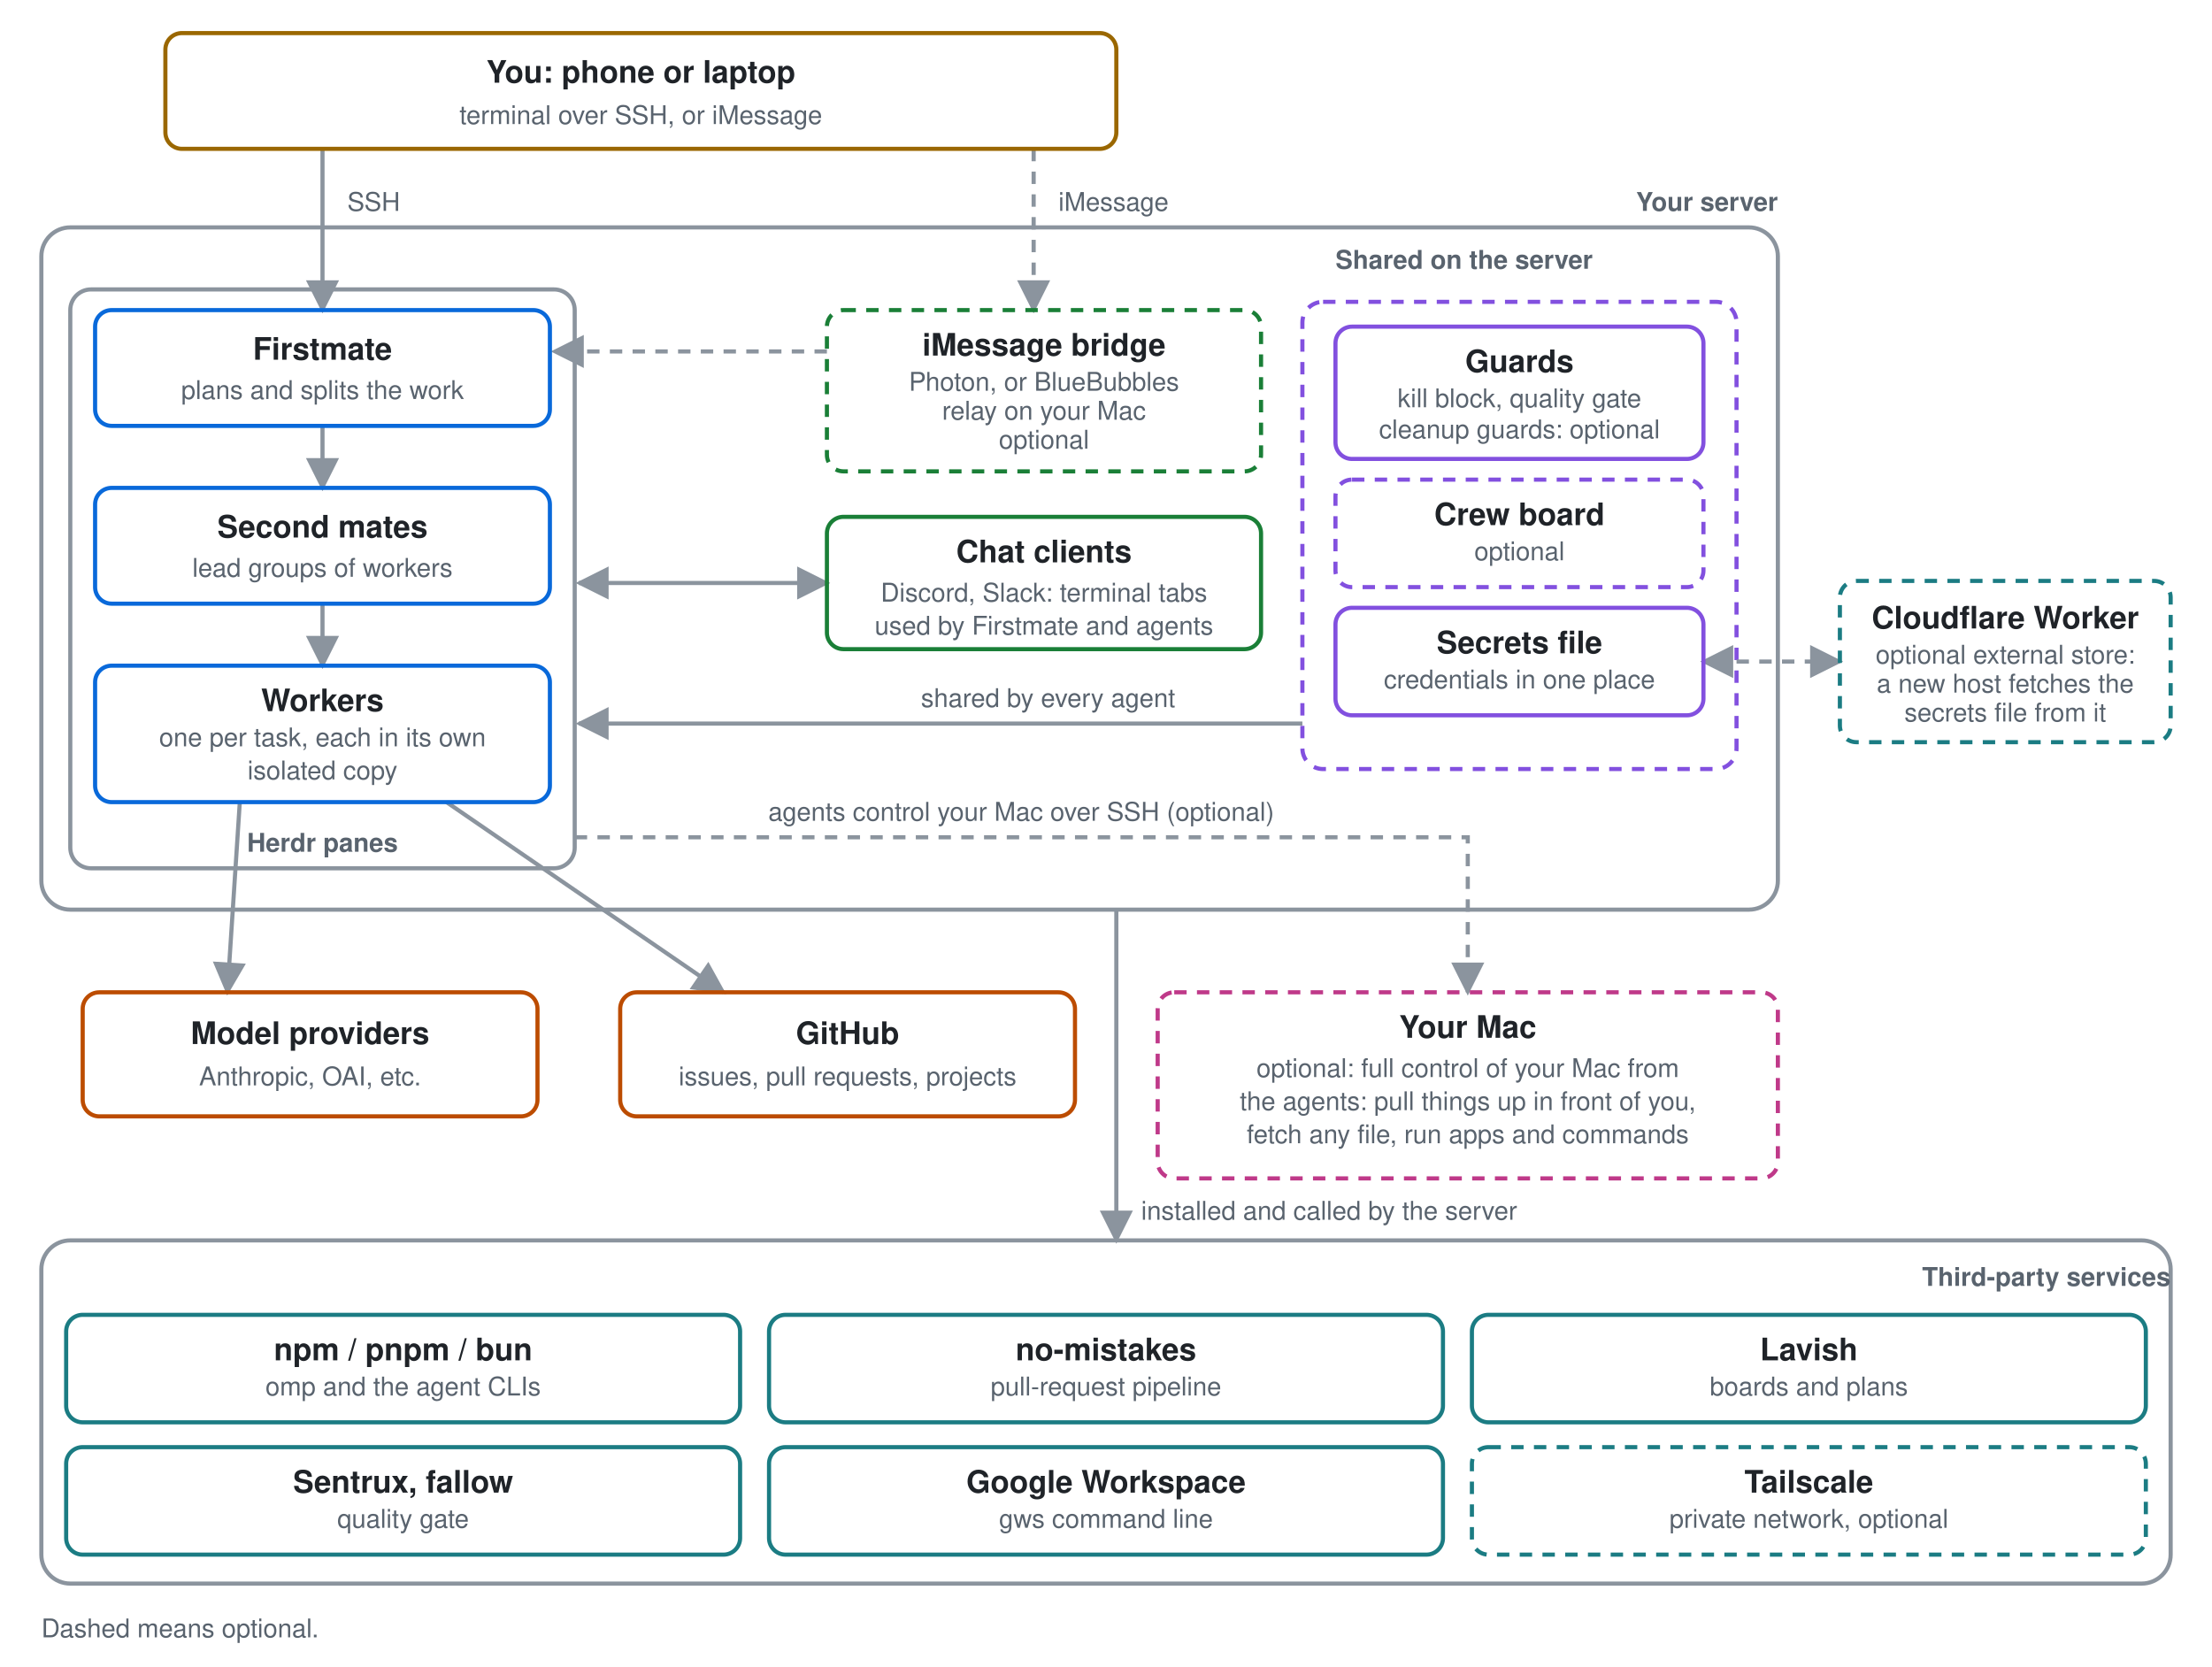
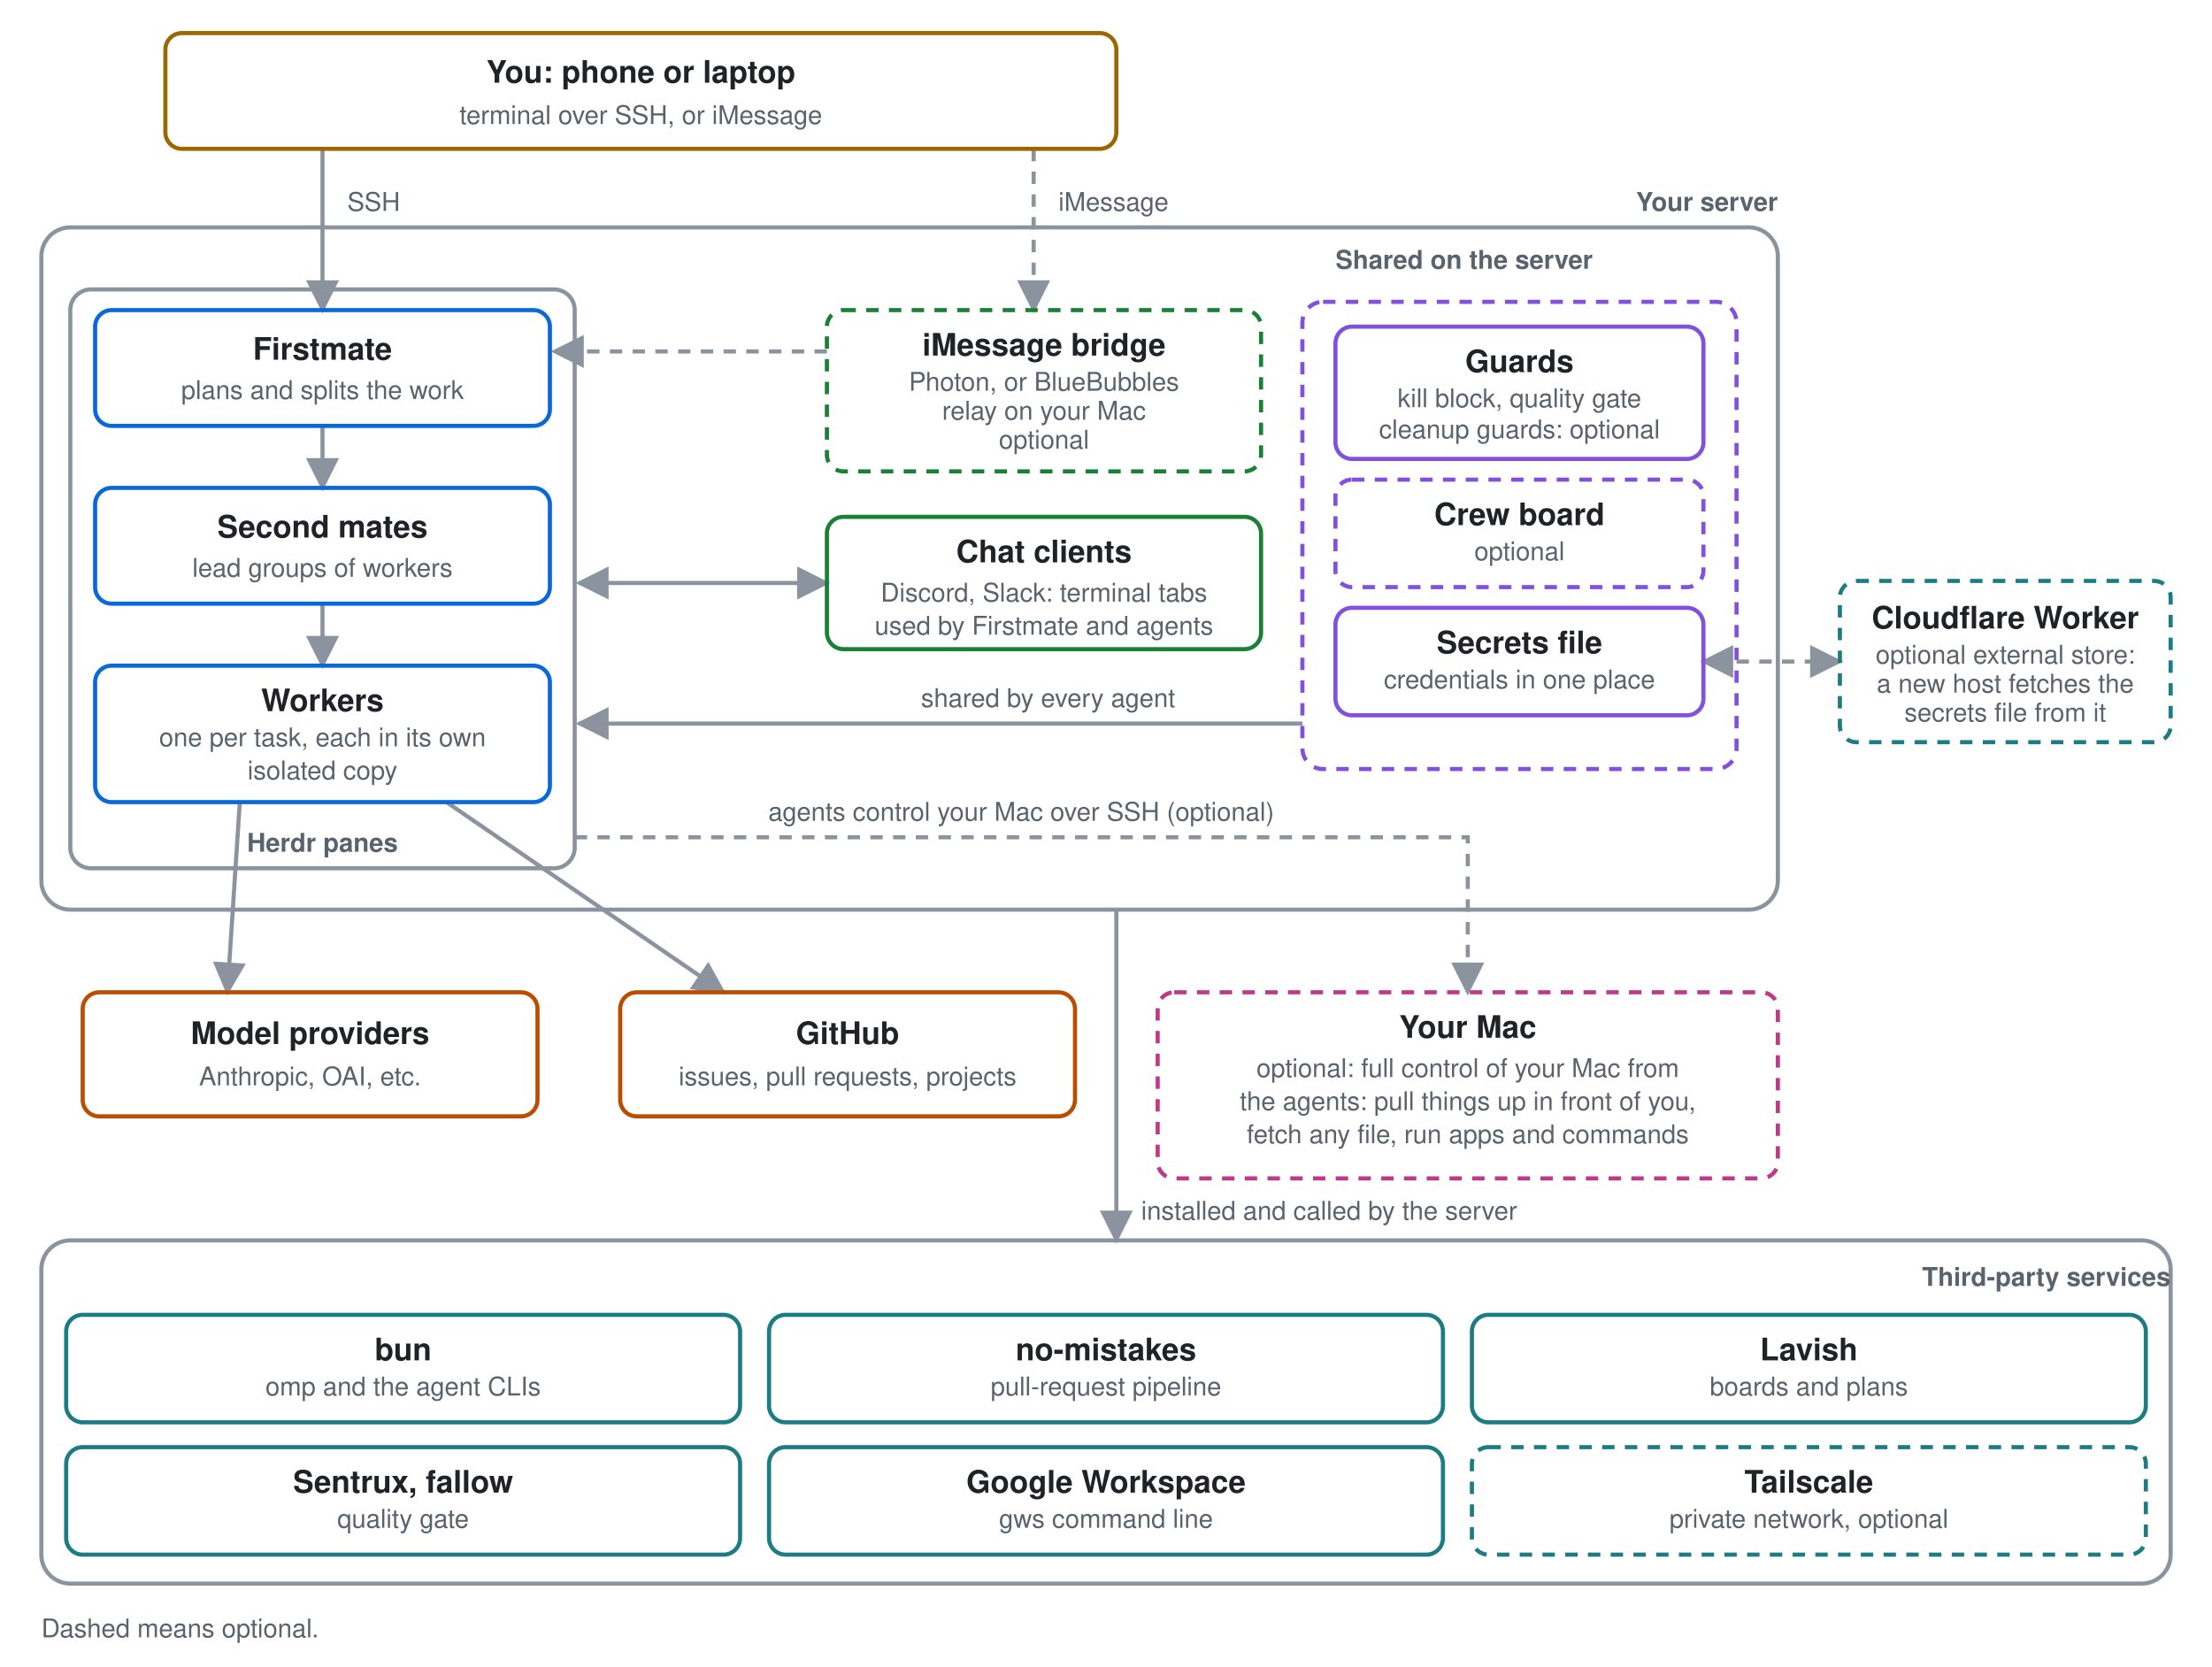
<svg xmlns="http://www.w3.org/2000/svg" viewBox="0 0 1070 806" width="1070" height="806" role="img" aria-labelledby="t d" font-family="-apple-system, 'Segoe UI', Helvetica, Arial, sans-serif">
  <defs>
    <marker id="a" viewBox="0 0 10 10" refX="9" refY="5" markerWidth="8" markerHeight="8" orient="auto-start-reverse">
      <path d="M0 0L10 5L0 10z" fill="#8b949e" />
    </marker>
  </defs>
  <g stroke="#8b949e" stroke-width="2" fill="none">
    <rect x="20" y="110" width="840" height="330" rx="14" />
    <rect x="630" y="146" width="210" height="226" rx="10" stroke="#8250df" stroke-dasharray="6 5" />
    <path d="M156 72V150" marker-end="url(#a)" />
    <path d="M500 72V150" stroke-dasharray="6 5" marker-end="url(#a)" />
    <path d="M400 170H268" stroke-dasharray="6 5" marker-end="url(#a)" />
    <path d="M400 282H280" marker-start="url(#a)" marker-end="url(#a)" />
    <path d="M156 206V236" marker-end="url(#a)" />
    <path d="M156 292V322" marker-end="url(#a)" />
    <path d="M116 388L110 480" marker-end="url(#a)" />
    <path d="M216 388L350 480" marker-end="url(#a)" />
    <path d="M278 405H710V480" stroke-dasharray="6 5" marker-end="url(#a)" />
    <path d="M630 350H280" marker-end="url(#a)" />
    <path d="M540 440V600" marker-end="url(#a)" />
    <path d="M890 320H824" stroke-dasharray="6 5" marker-start="url(#a)" marker-end="url(#a)" />
    <rect x="890" y="281" width="160" height="78" rx="8" stroke="#1b7c83" stroke-dasharray="6 5" />
    <rect x="20" y="600" width="1030" height="166" rx="14" />
    <rect x="32" y="636" width="326" height="52" rx="8" stroke="#1b7c83" />
    <rect x="372" y="636" width="326" height="52" rx="8" stroke="#1b7c83" />
    <rect x="712" y="636" width="326" height="52" rx="8" stroke="#1b7c83" />
    <rect x="32" y="700" width="326" height="52" rx="8" stroke="#1b7c83" />
    <rect x="372" y="700" width="326" height="52" rx="8" stroke="#1b7c83" />
    <rect x="712" y="700" width="326" height="52" rx="8" stroke="#1b7c83" stroke-dasharray="6 5" />
    <rect x="34" y="140" width="244" height="280" rx="10" />
    <rect x="80" y="16" width="460" height="56" rx="8" stroke="#9a6700" />
    <rect x="46" y="150" width="220" height="56" rx="8" stroke="#0969da" />
    <rect x="46" y="236" width="220" height="56" rx="8" stroke="#0969da" />
    <rect x="46" y="322" width="220" height="66" rx="8" stroke="#0969da" />
    <rect x="400" y="150" width="210" height="78" rx="8" stroke="#1a7f37" stroke-dasharray="6 5" />
    <rect x="400" y="250" width="210" height="64" rx="8" stroke="#1a7f37" />
    <rect x="40" y="480" width="220" height="60" rx="8" stroke="#bc4c00" />
    <rect x="300" y="480" width="220" height="60" rx="8" stroke="#bc4c00" />
    <rect x="646" y="158" width="178" height="64" rx="8" stroke="#8250df" />
    <rect x="646" y="232" width="178" height="52" rx="8" stroke="#8250df" stroke-dasharray="6 5" />
    <rect x="646" y="294" width="178" height="52" rx="8" stroke="#8250df" />
    <rect x="560" y="480" width="300" height="90" rx="8" stroke="#bf3989" stroke-dasharray="6 5" />
  </g>
  <g fill="#1f2328" font-size="15" font-weight="600" text-anchor="middle">
    <text x="310" y="40">You: phone or laptop</text>
    <text x="156" y="174">Firstmate</text>
    <text x="156" y="260">Second mates</text>
    <text x="156" y="344">Workers</text>
    <text x="505" y="172">iMessage bridge</text>
    <text x="505" y="272">Chat clients</text>
    <text x="150" y="505">Model providers</text>
    <text x="410" y="505">GitHub</text>
    <text x="735" y="180">Guards</text>
    <text x="735" y="254">Crew board</text>
    <text x="735" y="316">Secrets file</text>
    <text x="710" y="502">Your Mac</text>
    <text x="970" y="304">Cloudflare Worker</text>
-     <text x="195" y="658">npm / pnpm / bun</text>
+     <text x="195" y="658">bun</text>
    <text x="535" y="658">no-mistakes</text>
    <text x="875" y="658">Lavish</text>
    <text x="195" y="722">Sentrux, fallow</text>
    <text x="535" y="722">Google Workspace</text>
    <text x="875" y="722">Tailscale</text>
  </g>
  <g fill="#59636e" font-size="12.5" text-anchor="middle">
    <text x="310" y="60">terminal over SSH, or iMessage</text>
    <text x="156" y="193">plans and splits the work</text>
    <text x="156" y="279">lead groups of workers</text>
    <text x="156" y="361">one per task, each in its own</text>
    <text x="156" y="377">isolated copy</text>
    <text x="505" y="189">Photon, or BlueBubbles</text>
    <text x="505" y="203">relay on your Mac</text>
    <text x="505" y="217">optional</text>
    <text x="505" y="291">Discord, Slack: terminal tabs</text>
    <text x="505" y="307">used by Firstmate and agents</text>
    <text x="150" y="525">Anthropic, OAI, etc.</text>
    <text x="410" y="525">issues, pull requests, projects</text>
    <text x="735" y="197">kill block, quality gate</text>
    <text x="735" y="212">cleanup guards: optional</text>
    <text x="735" y="271">optional</text>
    <text x="735" y="333">credentials in one place</text>
    <text x="710" y="521">optional: full control of your Mac from</text>
    <text x="710" y="537">the agents: pull things up in front of you,</text>
    <text x="710" y="553">fetch any file, run apps and commands</text>
    <text x="970" y="321">optional external store:</text>
    <text x="970" y="335">a new host fetches the</text>
    <text x="970" y="349">secrets file from it</text>
    <text x="195" y="675">omp and the agent CLIs</text>
    <text x="535" y="675">pull-request pipeline</text>
    <text x="875" y="675">boards and plans</text>
    <text x="195" y="739">quality gate</text>
    <text x="535" y="739">gws command line</text>
    <text x="875" y="739">private network, optional</text>
  </g>
  <g fill="#59636e" font-size="12.5">
    <text x="860" y="102" font-weight="600" text-anchor="end">Your server</text>
    <text x="646" y="130" font-weight="600">Shared on the server</text>
    <text x="156" y="412" text-anchor="middle" font-weight="600">Herdr panes</text>
    <text x="507" y="342" text-anchor="middle">shared by every agent</text>
    <text x="494" y="397" text-anchor="middle">agents control your Mac over SSH (optional)</text>
    <text x="1050" y="622" text-anchor="end" font-weight="600">Third-party services</text>
    <text x="552" y="590" text-anchor="start">installed and called by the server</text>
    <text x="168" y="102" text-anchor="start">SSH</text>
    <text x="512" y="102" text-anchor="start">iMessage</text>
  </g>
  <text x="20" y="792" fill="#59636e" font-size="12.5">Dashed means optional.</text>
</svg>
